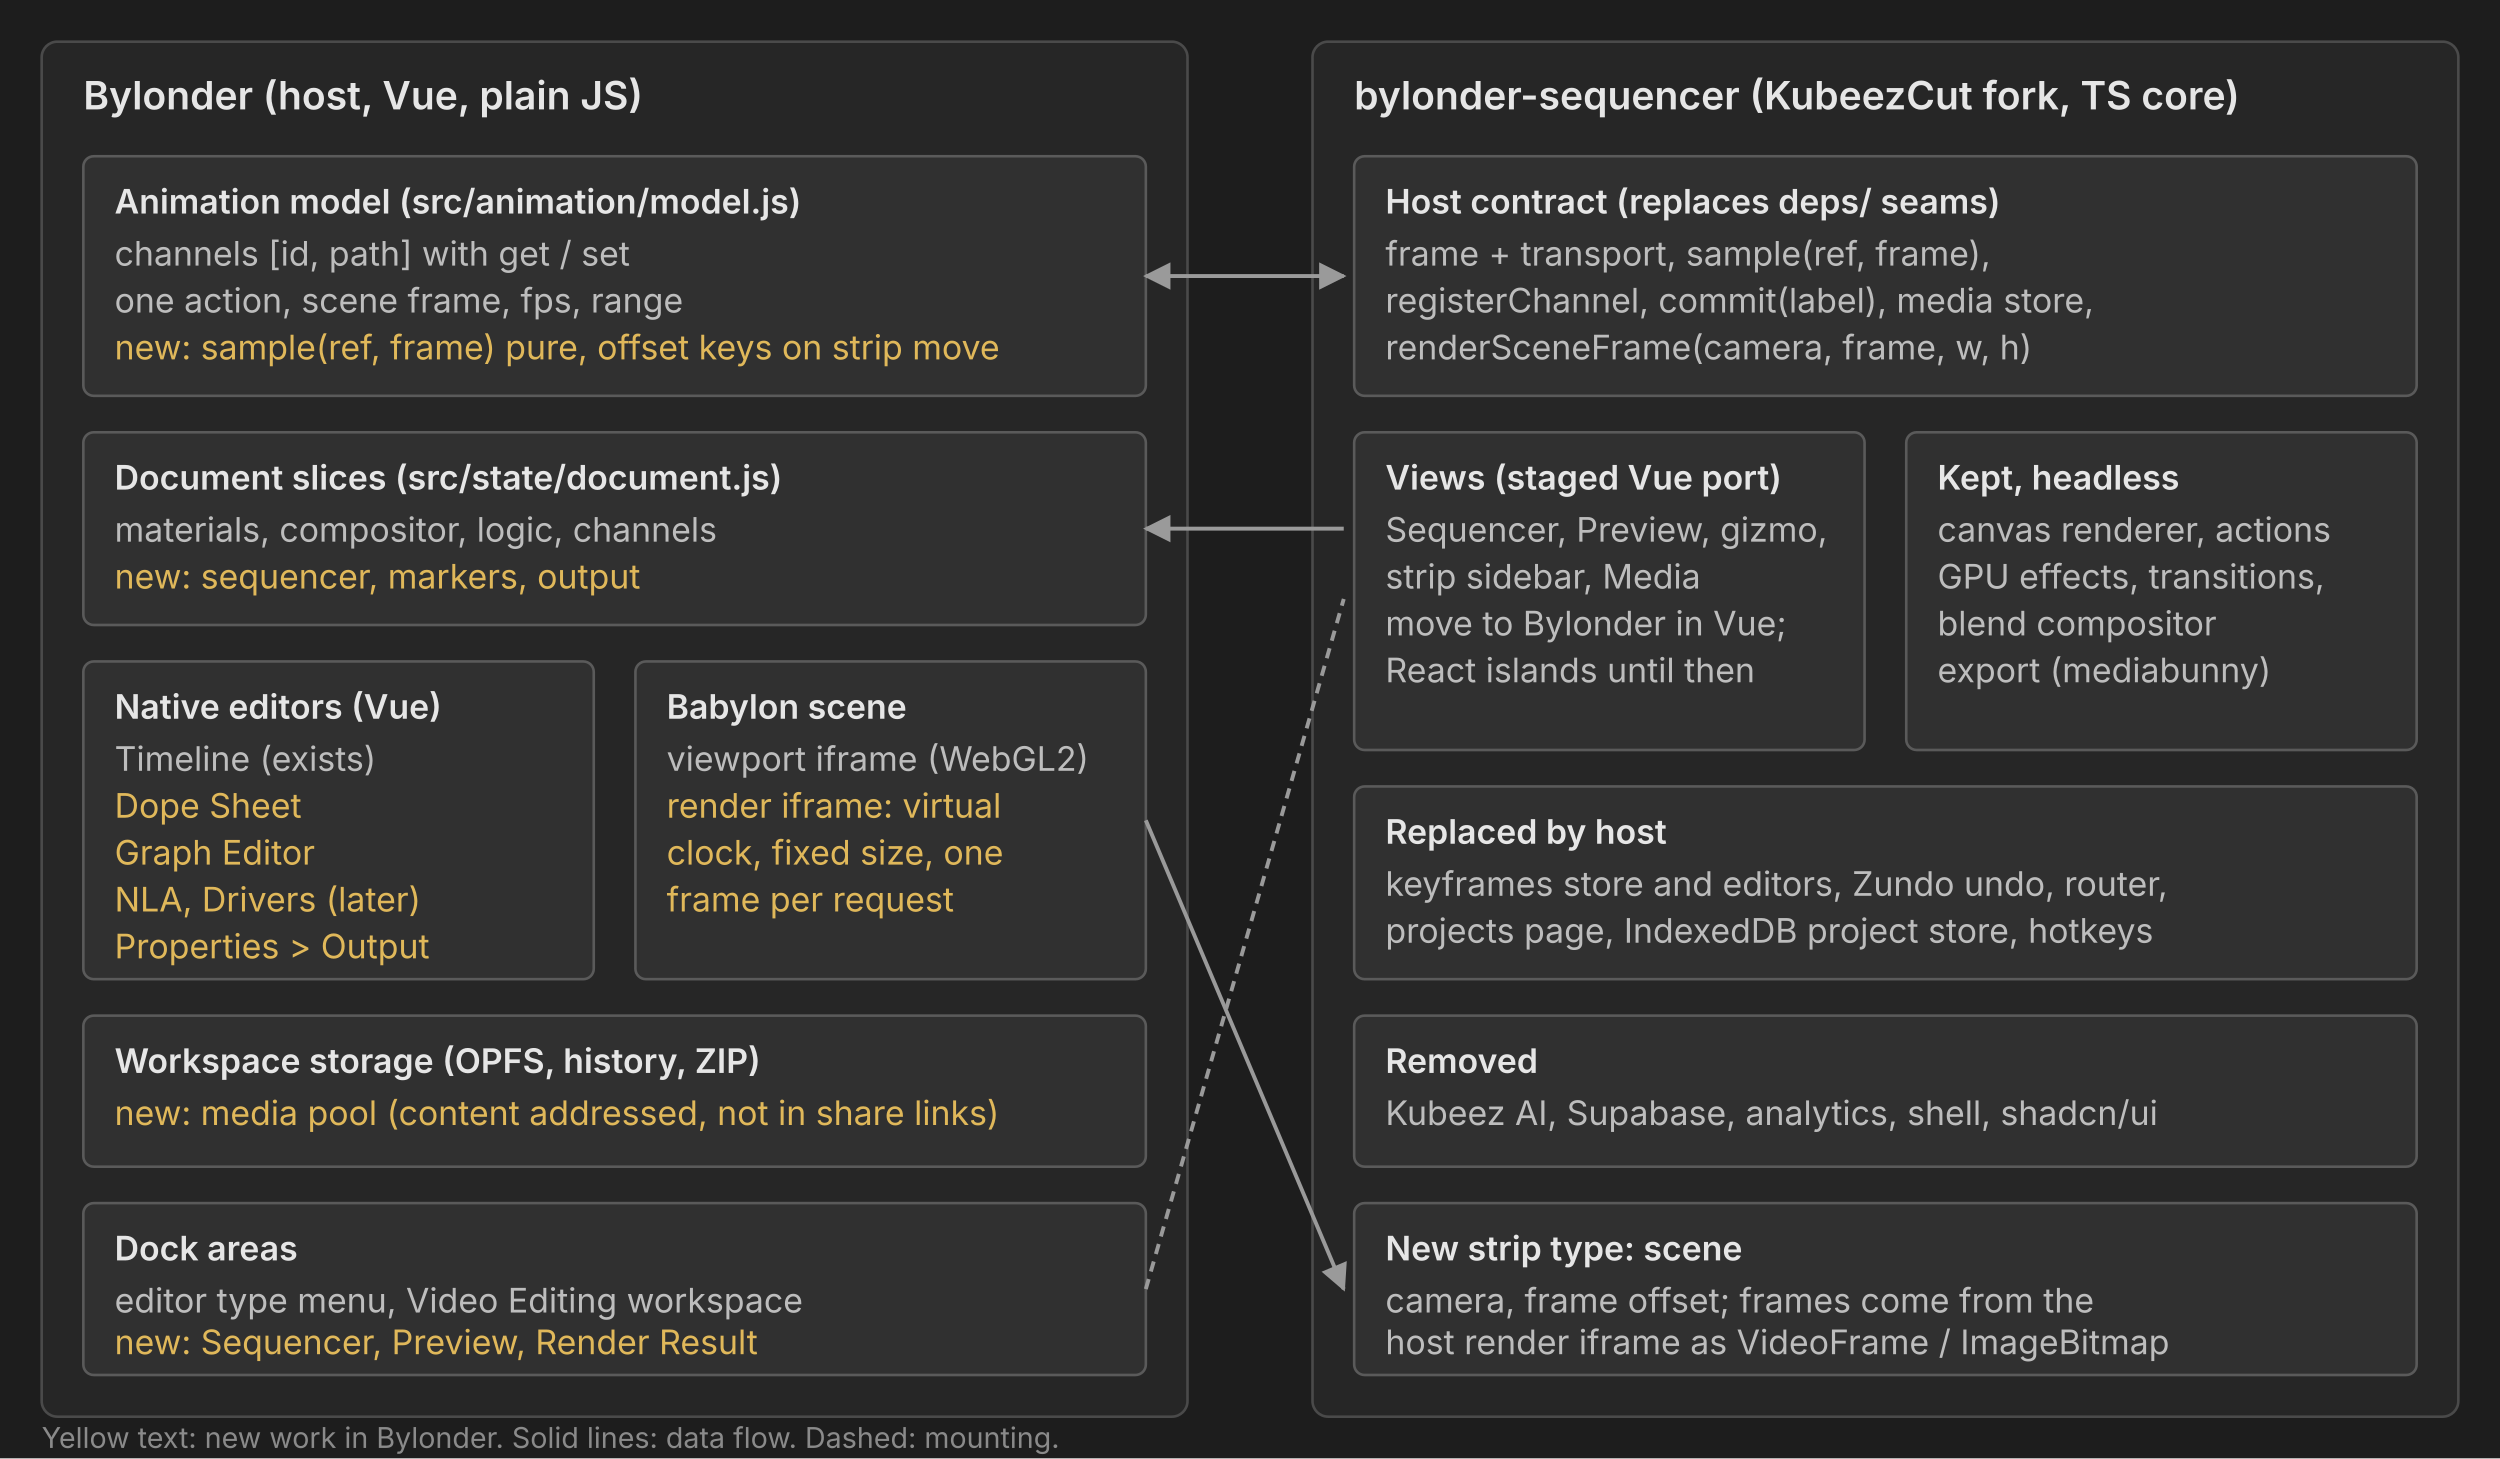
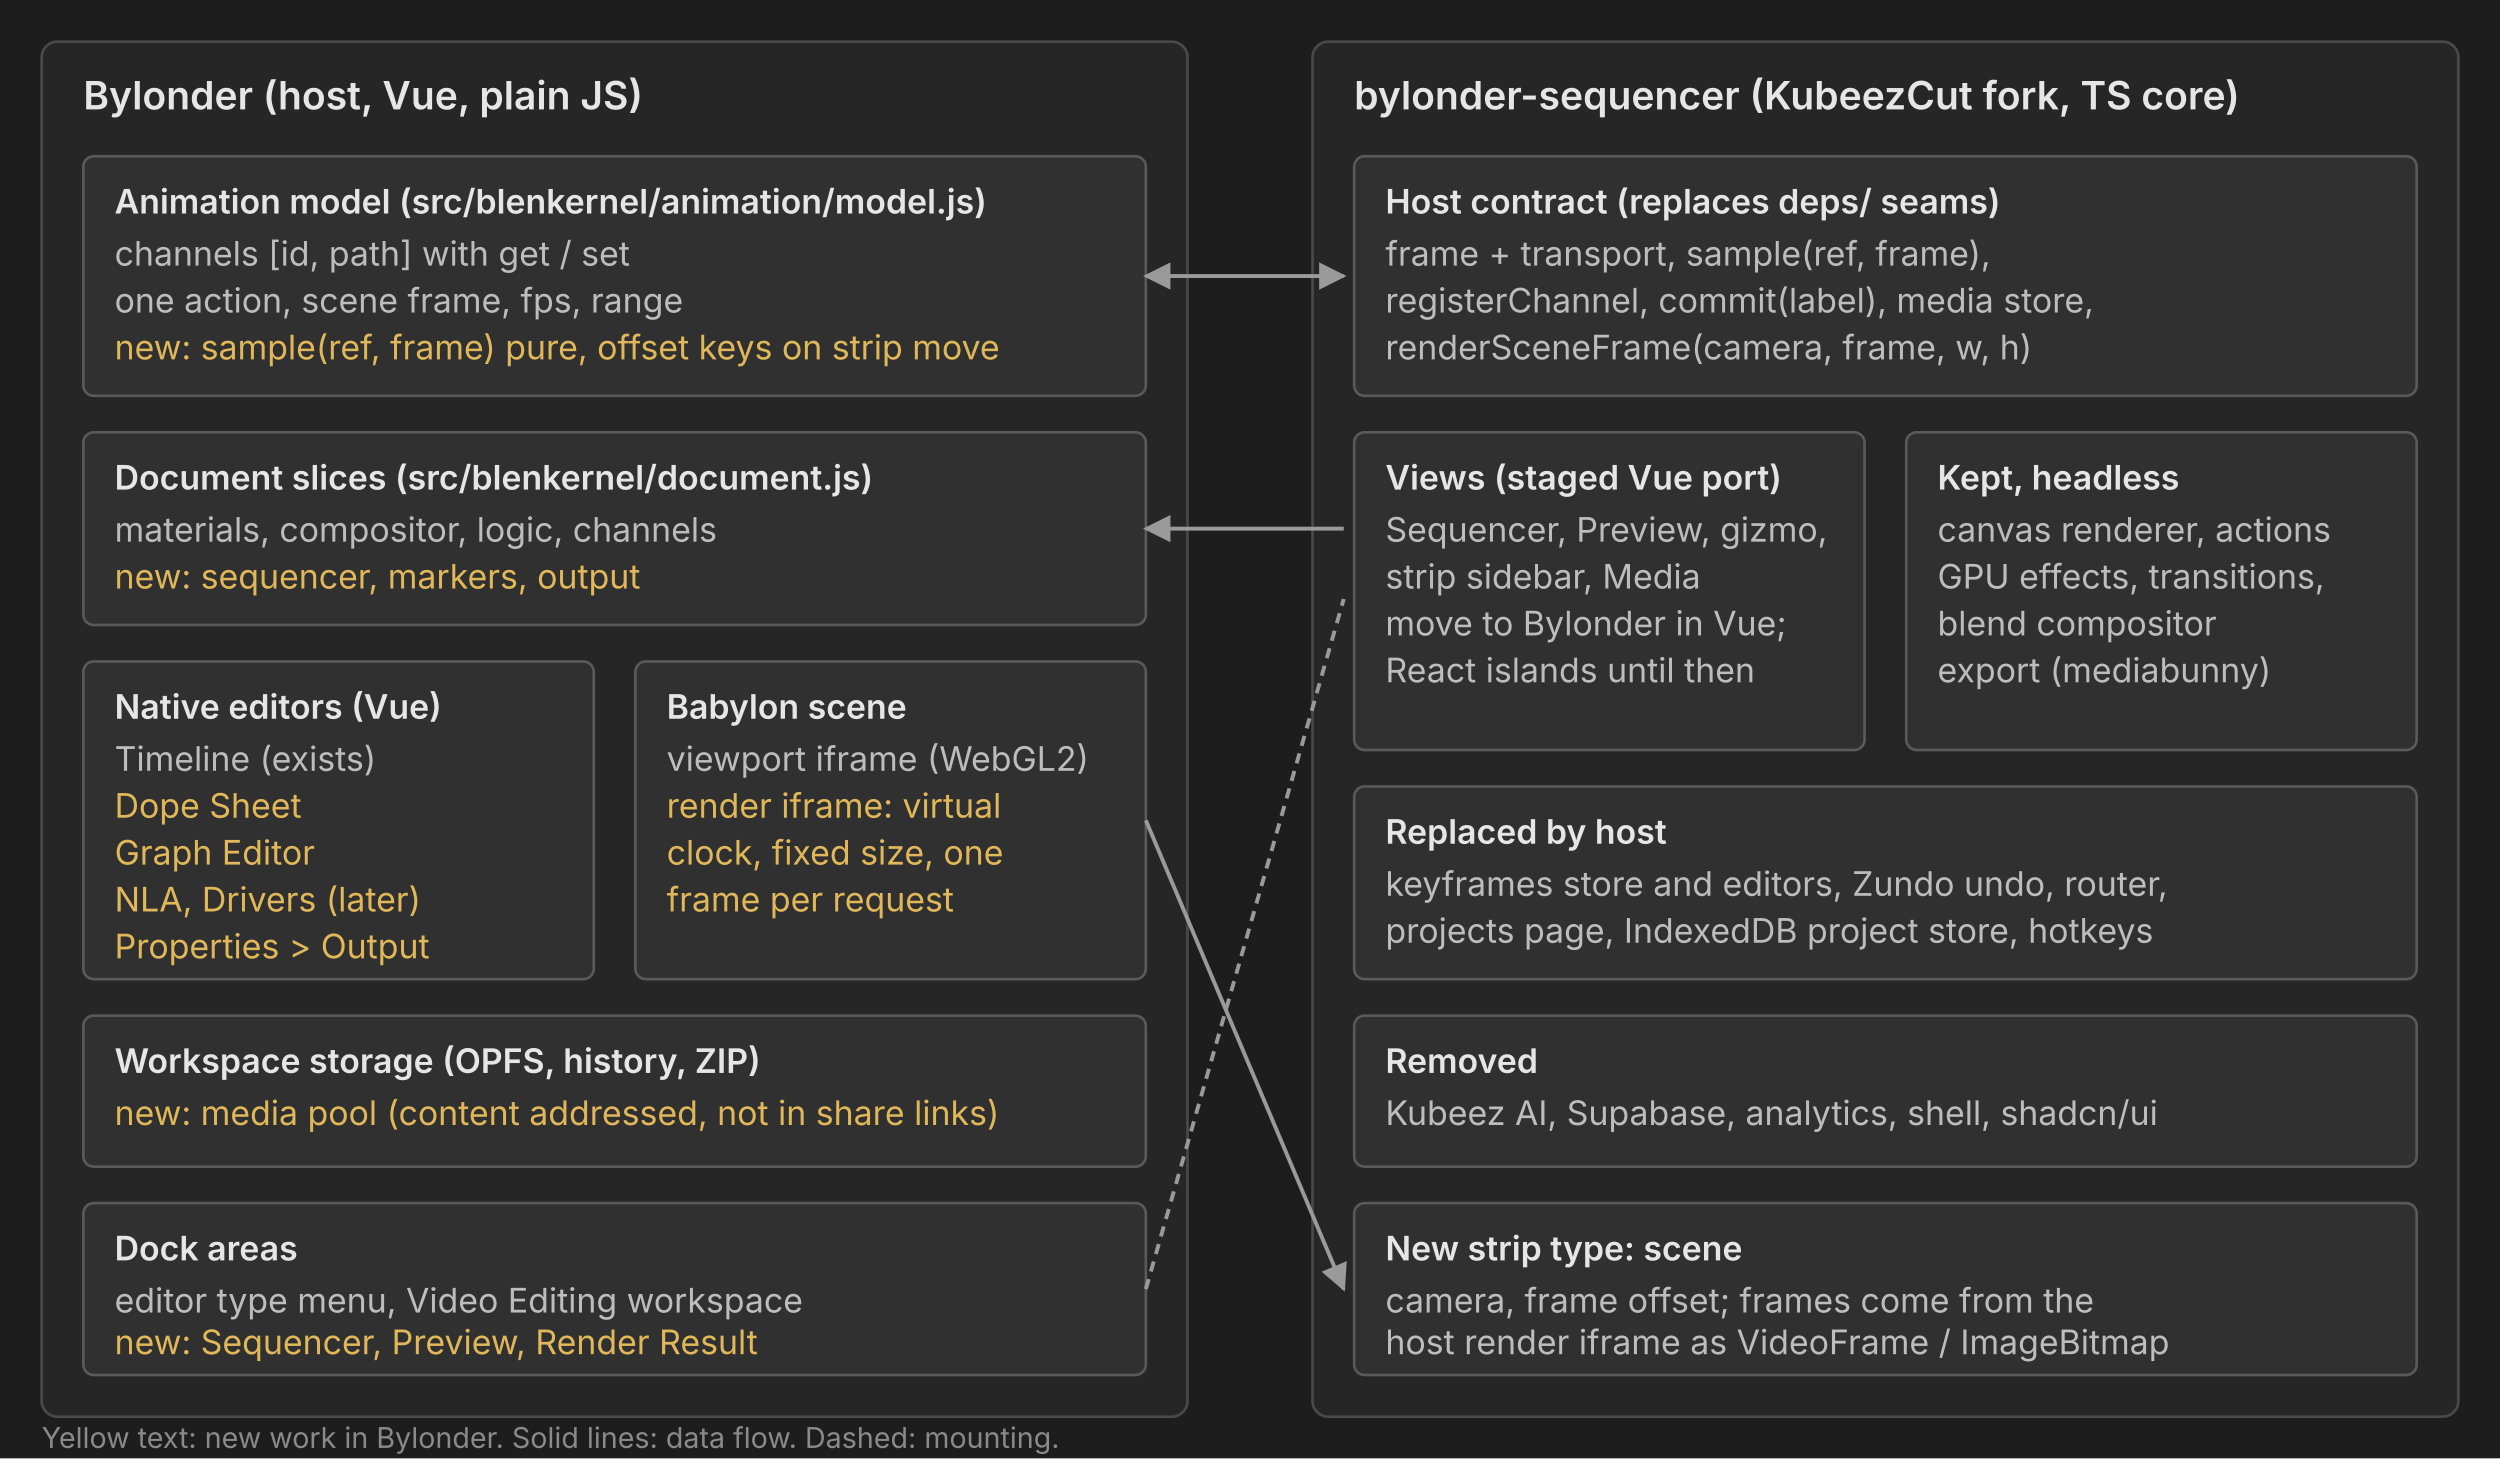
<svg xmlns="http://www.w3.org/2000/svg" width="960" height="560" viewBox="0 0 960 560" font-family="Inter, Segoe UI, Helvetica, Arial, sans-serif" font-size="13">
  <defs>
    <marker id="a" viewBox="0 0 10 10" refX="9" refY="5" markerWidth="7" markerHeight="7" orient="auto-start-reverse">
      <path d="M0 0L10 5L0 10z" fill="#9a9a9a" />
    </marker>
  </defs>
  <rect width="960" height="560" fill="#1d1d1d" />
  <rect x="16" y="16" width="440" height="528" rx="6" fill="#262626" stroke="#4a4a4a" />
  <text x="32" y="42" fill="#e6e6e6" font-size="15" font-weight="600">Bylonder (host, Vue, plain JS)</text>
  <rect x="32" y="60" width="408" height="92" rx="4" fill="#303030" stroke="#5a5a5a" />
-   <text x="44" y="82" fill="#e6e6e6" font-weight="600">Animation model (src/animation/model.js)</text>
+   <text x="44" y="82" fill="#e6e6e6" font-weight="600">Animation model (src/blenkernel/animation/model.js)</text>
  <text x="44" y="102" fill="#bdbdbd">channels [id, path] with get / set</text>
  <text x="44" y="120" fill="#bdbdbd">one action, scene frame, fps, range</text>
  <text x="44" y="138" fill="#e0b85a">new: sample(ref, frame) pure, offset keys on strip move</text>
  <rect x="32" y="166" width="408" height="74" rx="4" fill="#303030" stroke="#5a5a5a" />
-   <text x="44" y="188" fill="#e6e6e6" font-weight="600">Document slices (src/state/document.js)</text>
+   <text x="44" y="188" fill="#e6e6e6" font-weight="600">Document slices (src/blenkernel/document.js)</text>
  <text x="44" y="208" fill="#bdbdbd">materials, compositor, logic, channels</text>
  <text x="44" y="226" fill="#e0b85a">new: sequencer, markers, output</text>
  <rect x="32" y="254" width="196" height="122" rx="4" fill="#303030" stroke="#5a5a5a" />
  <text x="44" y="276" fill="#e6e6e6" font-weight="600">Native editors (Vue)</text>
  <text x="44" y="296" fill="#bdbdbd">Timeline (exists)</text>
  <text x="44" y="314" fill="#e0b85a">Dope Sheet</text>
  <text x="44" y="332" fill="#e0b85a">Graph Editor</text>
  <text x="44" y="350" fill="#e0b85a">NLA, Drivers (later)</text>
  <text x="44" y="368" fill="#e0b85a">Properties &gt; Output</text>
  <rect x="244" y="254" width="196" height="122" rx="4" fill="#303030" stroke="#5a5a5a" />
  <text x="256" y="276" fill="#e6e6e6" font-weight="600">Babylon scene</text>
  <text x="256" y="296" fill="#bdbdbd">viewport iframe (WebGL2)</text>
  <text x="256" y="314" fill="#e0b85a">render iframe: virtual</text>
  <text x="256" y="332" fill="#e0b85a">clock, fixed size, one</text>
  <text x="256" y="350" fill="#e0b85a">frame per request</text>
  <rect x="32" y="390" width="408" height="58" rx="4" fill="#303030" stroke="#5a5a5a" />
  <text x="44" y="412" fill="#e6e6e6" font-weight="600">Workspace storage (OPFS, history, ZIP)</text>
  <text x="44" y="432" fill="#e0b85a">new: media pool (content addressed, not in share links)</text>
  <rect x="32" y="462" width="408" height="66" rx="4" fill="#303030" stroke="#5a5a5a" />
  <text x="44" y="484" fill="#e6e6e6" font-weight="600">Dock areas</text>
  <text x="44" y="504" fill="#bdbdbd">editor type menu, Video Editing workspace</text>
  <text x="44" y="520" fill="#e0b85a">new: Sequencer, Preview, Render Result</text>
  <rect x="504" y="16" width="440" height="528" rx="6" fill="#262626" stroke="#4a4a4a" />
  <text x="520" y="42" fill="#e6e6e6" font-size="15" font-weight="600">bylonder-sequencer (KubeezCut fork, TS core)</text>
  <rect x="520" y="60" width="408" height="92" rx="4" fill="#303030" stroke="#5a5a5a" />
  <text x="532" y="82" fill="#e6e6e6" font-weight="600">Host contract (replaces deps/ seams)</text>
  <text x="532" y="102" fill="#bdbdbd">frame + transport, sample(ref, frame),</text>
  <text x="532" y="120" fill="#bdbdbd">registerChannel, commit(label), media store,</text>
  <text x="532" y="138" fill="#bdbdbd">renderSceneFrame(camera, frame, w, h)</text>
  <rect x="520" y="166" width="196" height="122" rx="4" fill="#303030" stroke="#5a5a5a" />
  <text x="532" y="188" fill="#e6e6e6" font-weight="600">Views (staged Vue port)</text>
  <text x="532" y="208" fill="#bdbdbd">Sequencer, Preview, gizmo,</text>
  <text x="532" y="226" fill="#bdbdbd">strip sidebar, Media</text>
  <text x="532" y="244" fill="#bdbdbd">move to Bylonder in Vue;</text>
  <text x="532" y="262" fill="#bdbdbd">React islands until then</text>
  <rect x="732" y="166" width="196" height="122" rx="4" fill="#303030" stroke="#5a5a5a" />
  <text x="744" y="188" fill="#e6e6e6" font-weight="600">Kept, headless</text>
  <text x="744" y="208" fill="#bdbdbd">canvas renderer, actions</text>
  <text x="744" y="226" fill="#bdbdbd">GPU effects, transitions,</text>
  <text x="744" y="244" fill="#bdbdbd">blend compositor</text>
  <text x="744" y="262" fill="#bdbdbd">export (mediabunny)</text>
  <rect x="520" y="302" width="408" height="74" rx="4" fill="#303030" stroke="#5a5a5a" />
  <text x="532" y="324" fill="#e6e6e6" font-weight="600">Replaced by host</text>
  <text x="532" y="344" fill="#bdbdbd">keyframes store and editors, Zundo undo, router,</text>
  <text x="532" y="362" fill="#bdbdbd">projects page, IndexedDB project store, hotkeys</text>
  <rect x="520" y="390" width="408" height="58" rx="4" fill="#303030" stroke="#5a5a5a" />
  <text x="532" y="412" fill="#e6e6e6" font-weight="600">Removed</text>
  <text x="532" y="432" fill="#bdbdbd">Kubeez AI, Supabase, analytics, shell, shadcn/ui</text>
  <rect x="520" y="462" width="408" height="66" rx="4" fill="#303030" stroke="#5a5a5a" />
  <text x="532" y="484" fill="#e6e6e6" font-weight="600">New strip type: scene</text>
  <text x="532" y="504" fill="#bdbdbd">camera, frame offset; frames come from the</text>
  <text x="532" y="520" fill="#bdbdbd">host render iframe as VideoFrame / ImageBitmap</text>
  <line x1="440" y1="106" x2="516" y2="106" stroke="#9a9a9a" stroke-width="1.5" marker-start="url(#a)" marker-end="url(#a)" />
  <line x1="440" y1="315" x2="516" y2="495" stroke="#9a9a9a" stroke-width="1.5" marker-end="url(#a)" />
  <line x1="440" y1="203" x2="516" y2="203" stroke="#9a9a9a" stroke-width="1.5" marker-start="url(#a)" />
  <line x1="440" y1="495" x2="516" y2="230" stroke="#9a9a9a" stroke-width="1.5" stroke-dasharray="4 3" />
  <text x="16" y="556" fill="#8a8a8a" font-size="11">Yellow text: new work in Bylonder. Solid lines: data flow. Dashed: mounting.</text>
</svg>
